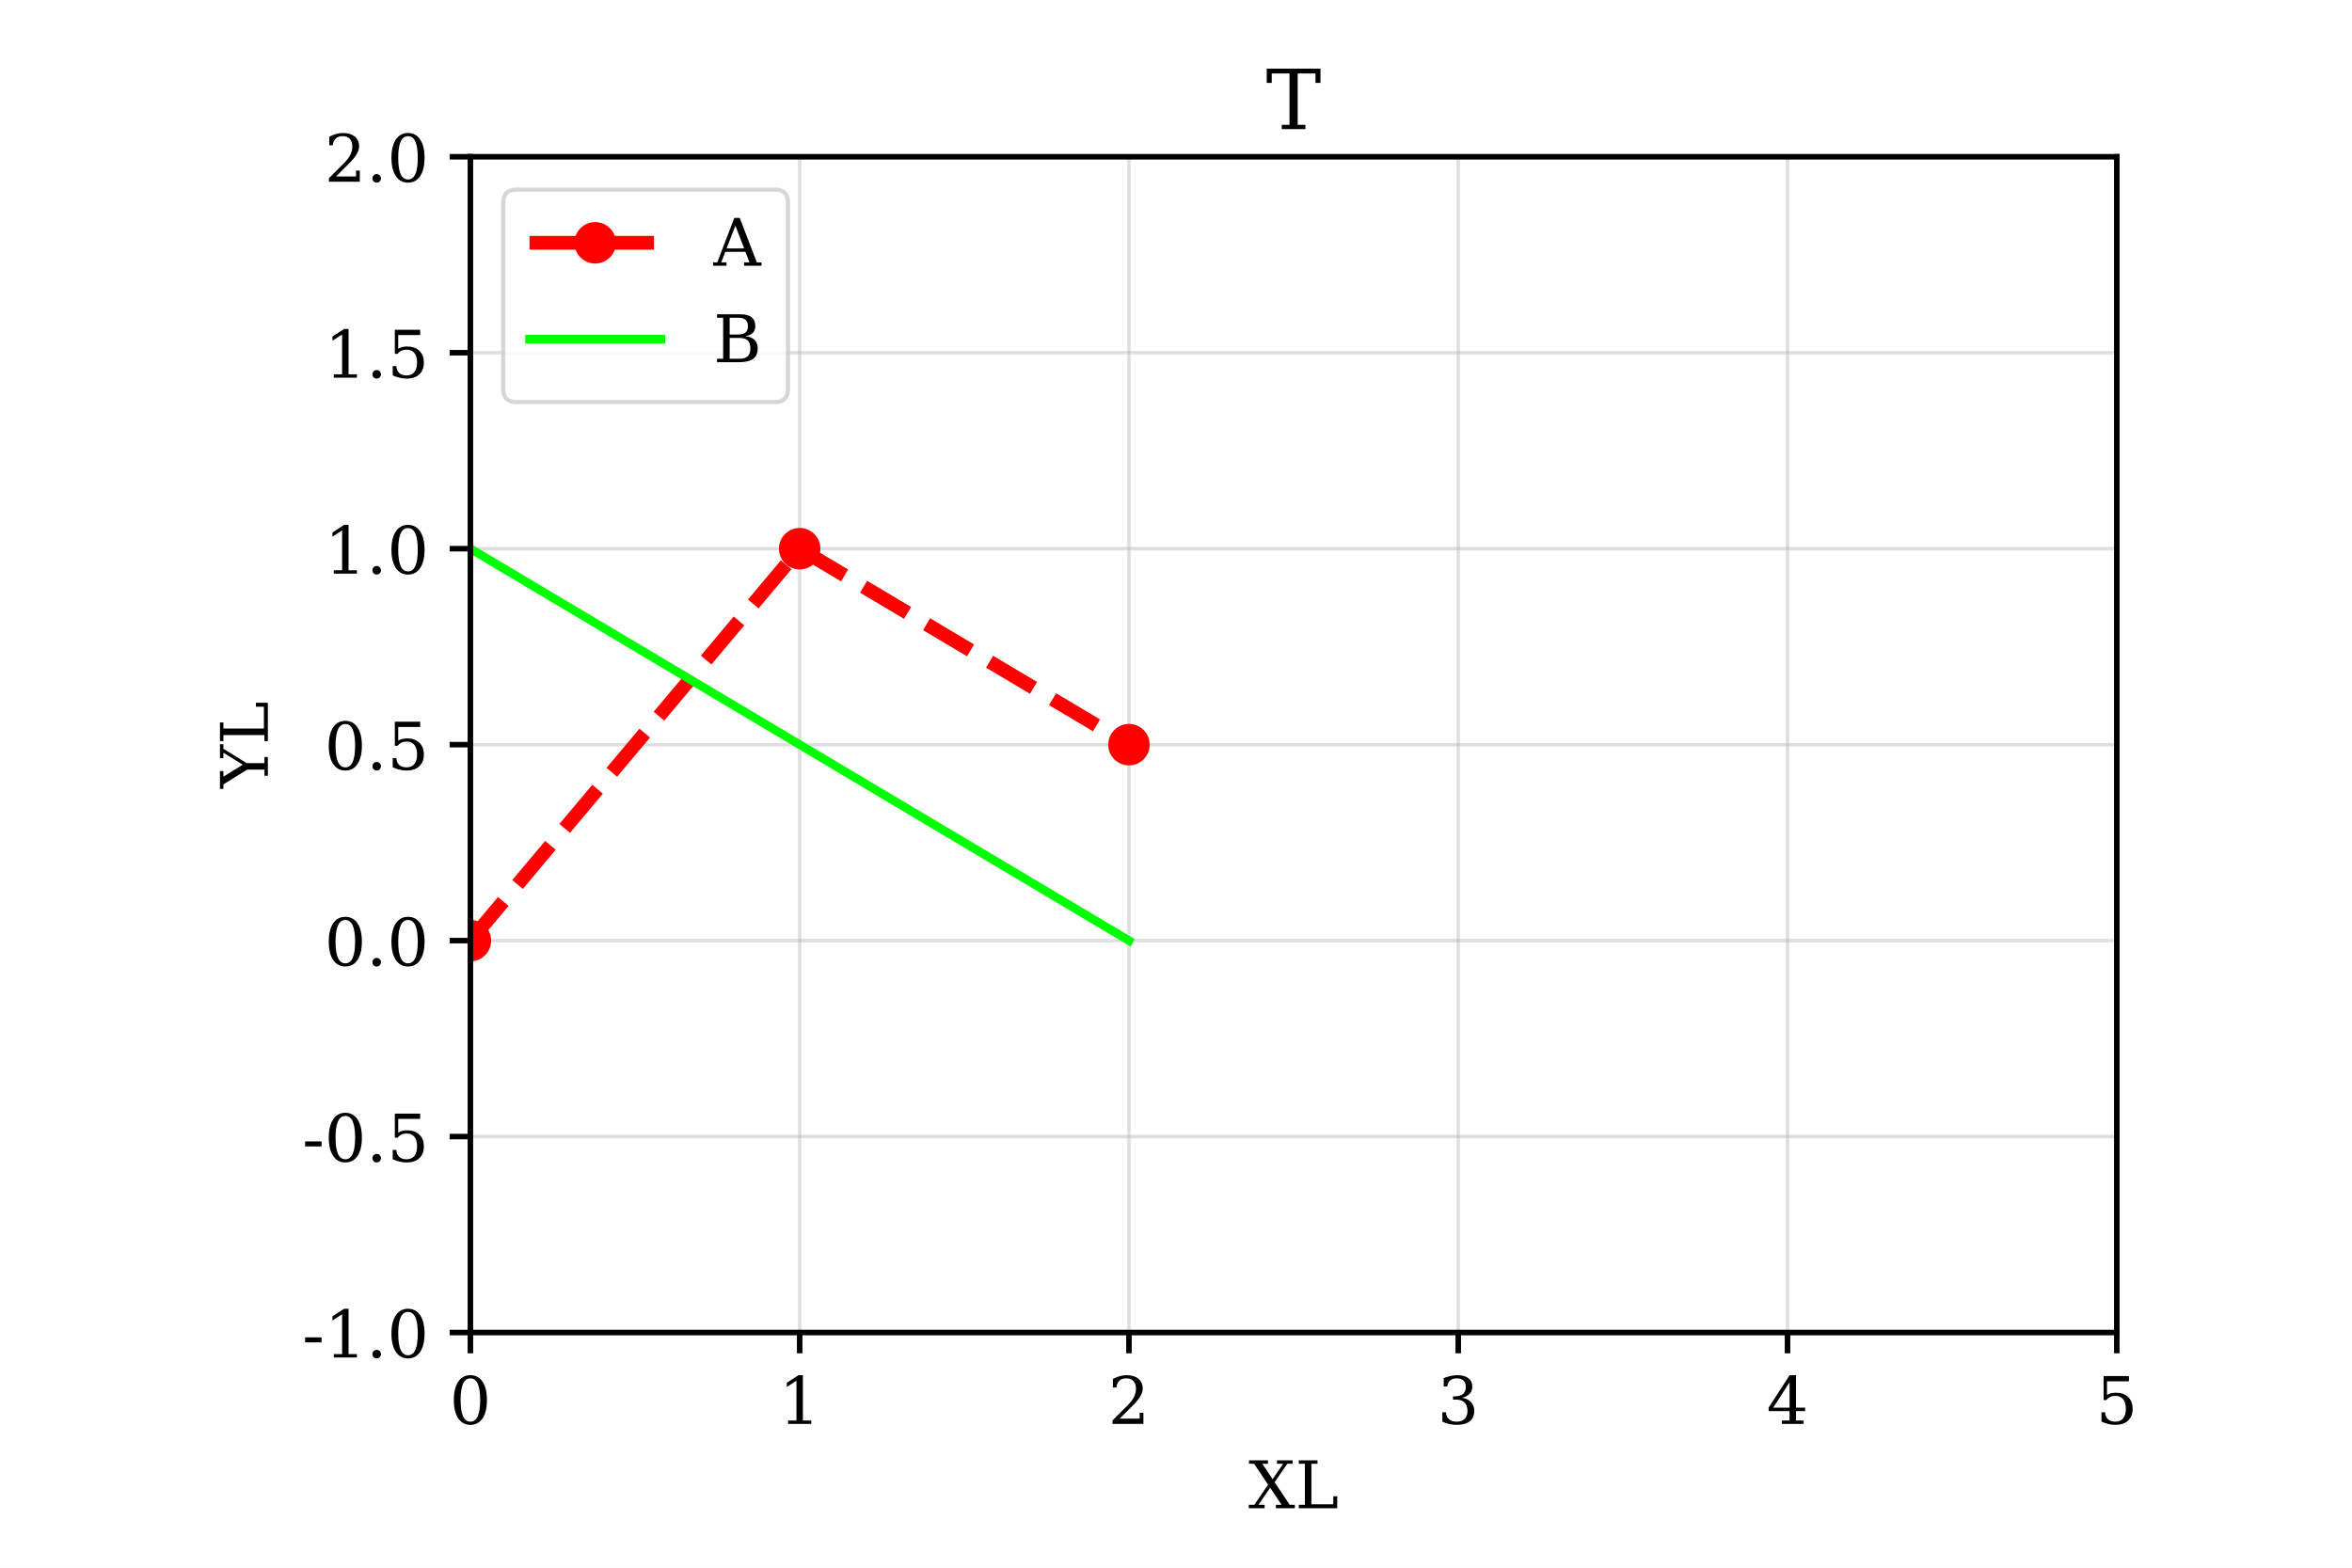
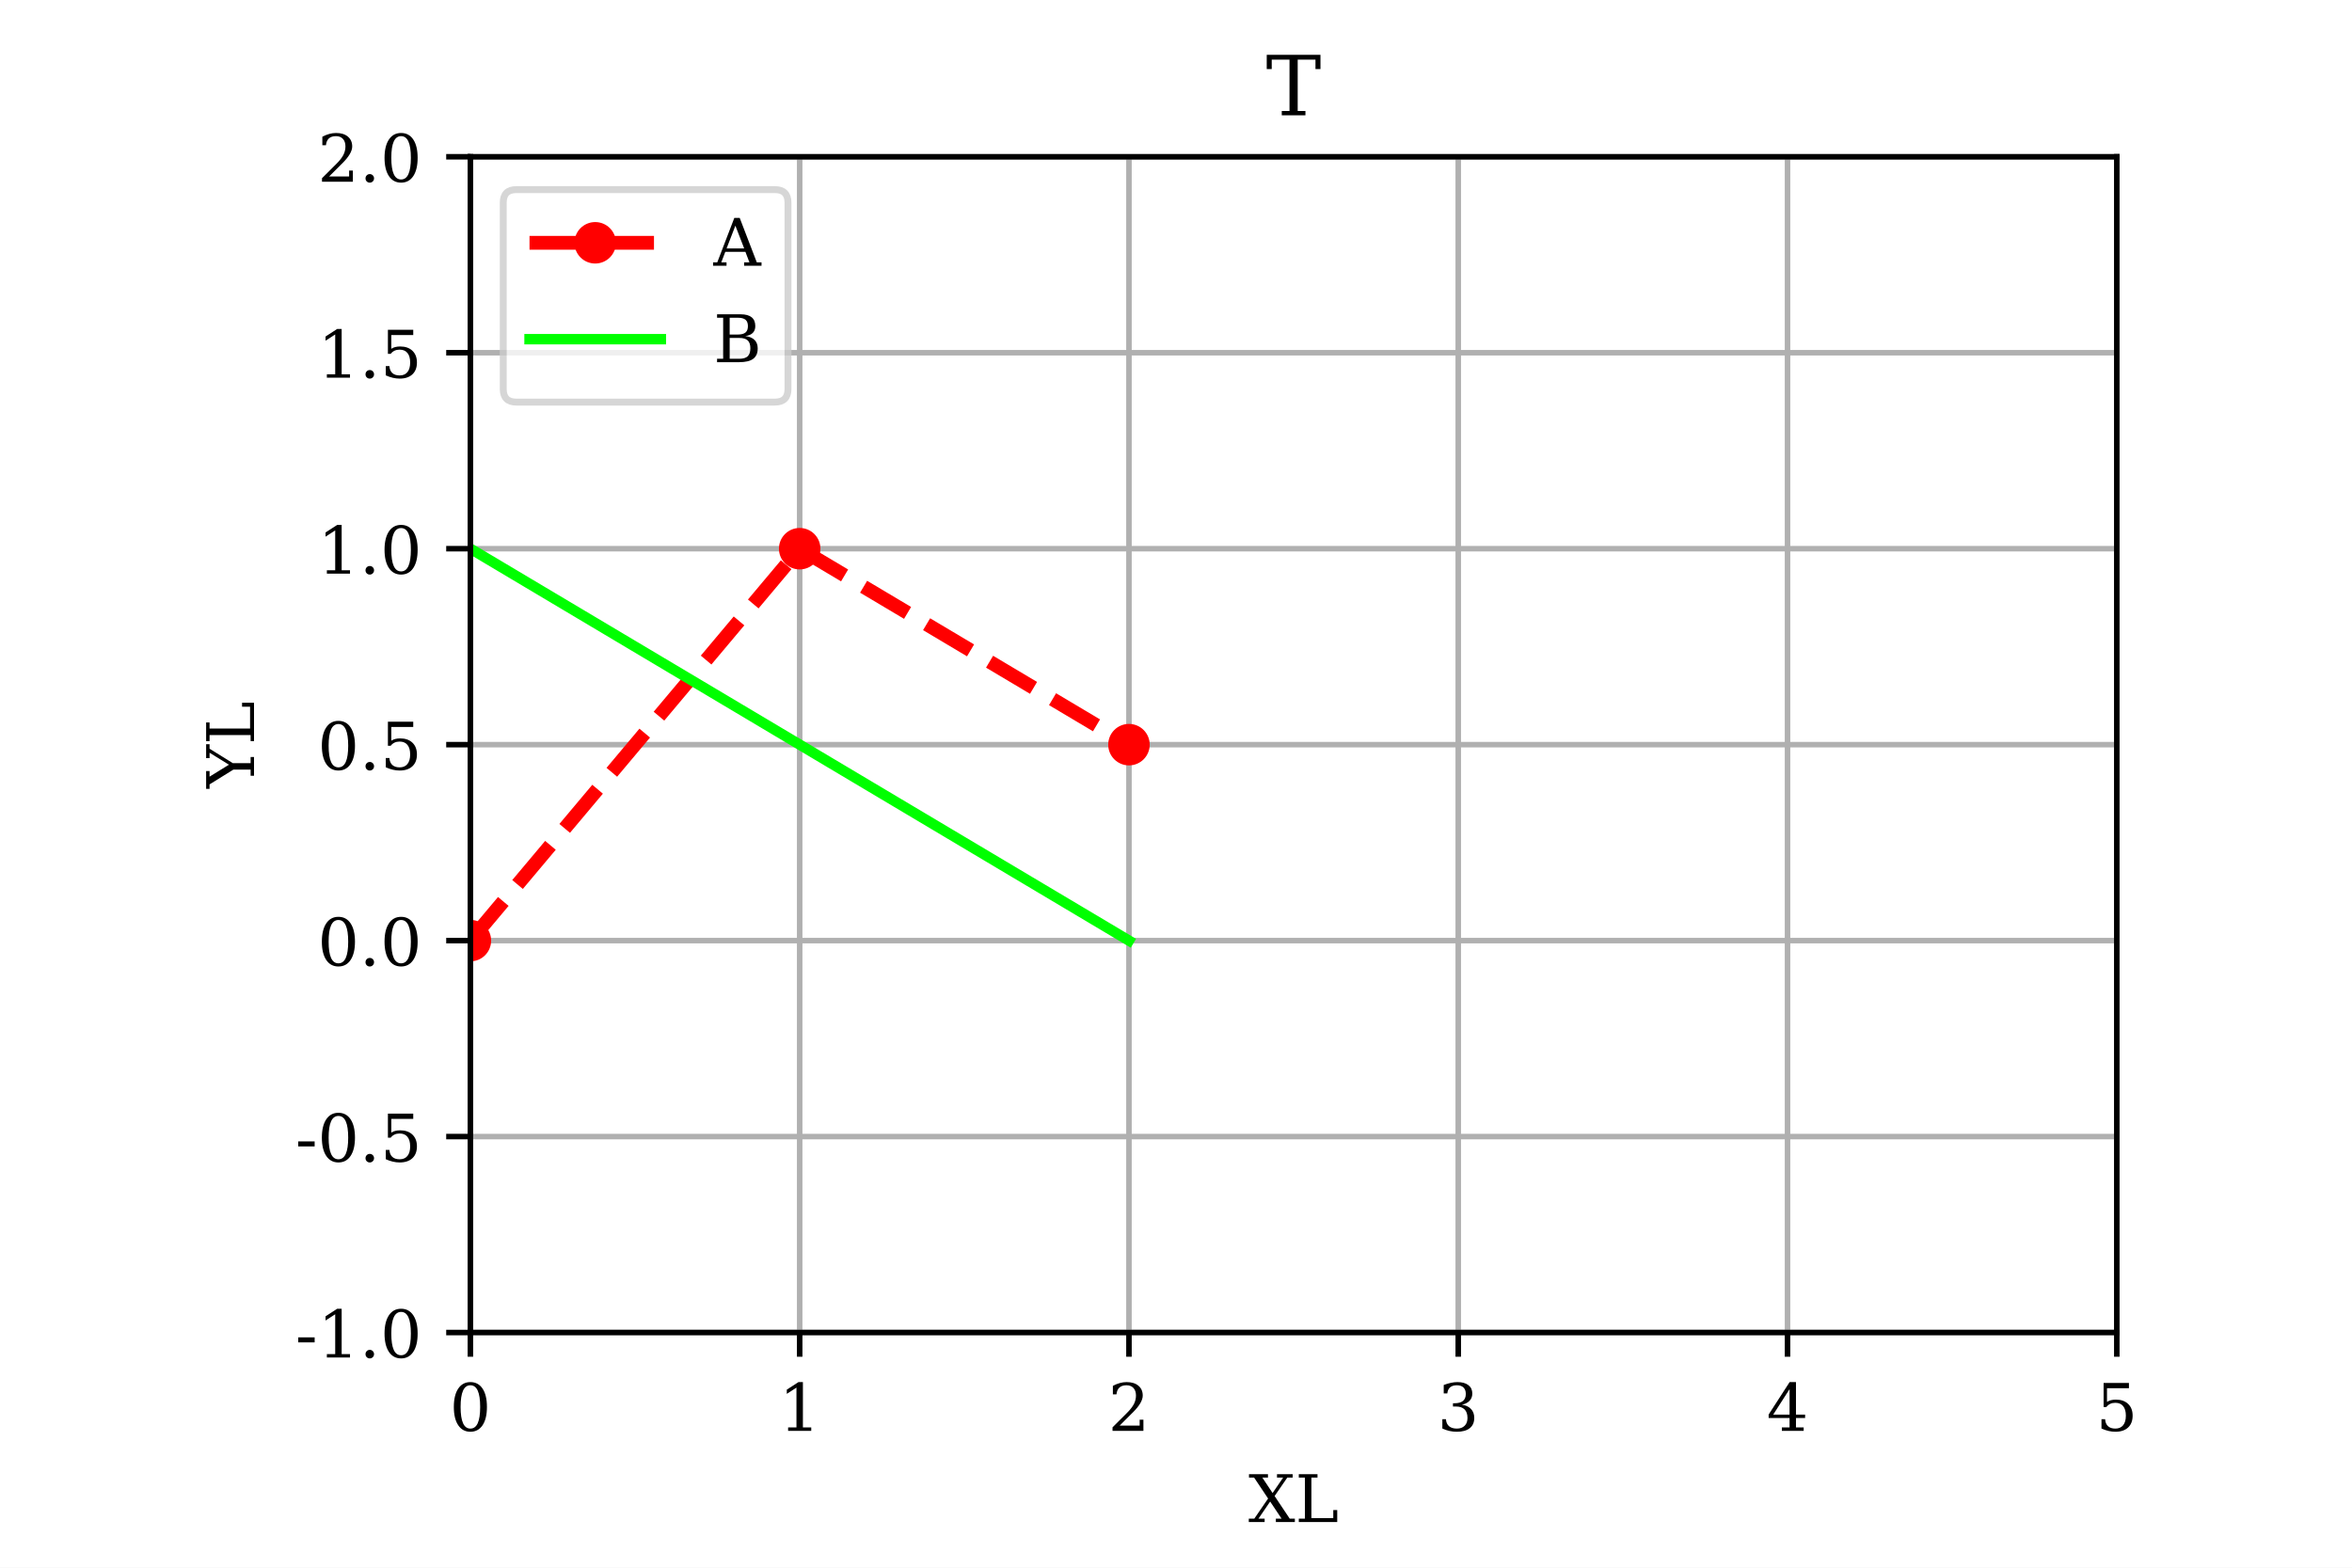
<svg xmlns="http://www.w3.org/2000/svg" xmlns:xlink="http://www.w3.org/1999/xlink" width="340.157pt" height="226.772pt" viewBox="0 0 340.157 226.772" version="1.1">
  <defs>
    <style type="text/css">*{stroke-linejoin: round; stroke-linecap: butt}</style>
  </defs>
  <g id="figure_1">
    <g id="patch_1">
      <path d="M 0 226.772  L 340.157 226.772  L 340.157 0  L 0 0  z " style="fill: #ffffff" />
    </g>
    <g id="axes_1">
      <g id="patch_2">
        <path d="M 68.031 192.756  L 306.142 192.756  L 306.142 22.677  L 68.031 22.677  z " style="fill: #ffffff" />
      </g>
      <g id="matplotlib.axis_1">
        <g id="xtick_1">
          <g id="line2d_1">
-             <path d="M 68.031 192.756  L 68.031 22.677  " clip-path="url(#p2763ba5577)" style="fill: none; stroke: #b0b0b0; stroke-opacity: 0.4; stroke-width: 0.5; stroke-linecap: square" />
+             <path d="M 68.031 192.756  L 68.031 22.677  " clip-path="url(#p2763ba5577)" style="fill: none; stroke: #b0b0b0; stroke-width: 0.8; stroke-linecap: square" />
          </g>
          <g id="line2d_2">
            <defs>
-               <path id="mbd3aac121a" d="M 0 0  L 0 3  " style="stroke: #000000; stroke-width: 0.8" />
+               <path id="m3d4114a28e" d="M 0 0  L 0 3.5  " style="stroke: #000000; stroke-width: 0.8" />
            </defs>
            <g>
-               <use xlink:href="#mbd3aac121a" x="68.031" y="192.756" style="stroke: #000000; stroke-width: 0.8" />
+               <use xlink:href="#m3d4114a28e" x="68.031" y="192.756" style="stroke: #000000; stroke-width: 0.8" />
            </g>
          </g>
          <g id="text_1">
-             <text style="text-anchor: middle;font-size:128px" x="916.635" y="2775.234" transform="rotate(-0 68.0315 205.9744) scale(0.07421875)" font-family="DejaVu Serif">0</text>
+             <text style="text-anchor: middle;font-size:128px" x="916.635" y="2788.708" transform="rotate(-0 68.0315 206.9744) scale(0.07421875)" font-family="DejaVu Serif">0</text>
          </g>
        </g>
        <g id="xtick_2">
          <g id="line2d_3">
-             <path d="M 115.654 192.756  L 115.654 22.677  " clip-path="url(#p2763ba5577)" style="fill: none; stroke: #b0b0b0; stroke-opacity: 0.4; stroke-width: 0.5; stroke-linecap: square" />
+             <path d="M 115.654 192.756  L 115.654 22.677  " clip-path="url(#p2763ba5577)" style="fill: none; stroke: #b0b0b0; stroke-width: 0.8; stroke-linecap: square" />
          </g>
          <g id="line2d_4">
            <g>
-               <use xlink:href="#mbd3aac121a" x="115.654" y="192.756" style="stroke: #000000; stroke-width: 0.8" />
+               <use xlink:href="#m3d4114a28e" x="115.654" y="192.756" style="stroke: #000000; stroke-width: 0.8" />
            </g>
          </g>
          <g id="text_2">
-             <text style="text-anchor: middle;font-size:128px" x="1558.279" y="2775.234" transform="rotate(-0 115.6535 205.9744) scale(0.07421875)" font-family="DejaVu Serif">1</text>
+             <text style="text-anchor: middle;font-size:128px" x="1558.279" y="2788.708" transform="rotate(-0 115.6535 206.9744) scale(0.07421875)" font-family="DejaVu Serif">1</text>
          </g>
        </g>
        <g id="xtick_3">
          <g id="line2d_5">
-             <path d="M 163.276 192.756  L 163.276 22.677  " clip-path="url(#p2763ba5577)" style="fill: none; stroke: #b0b0b0; stroke-opacity: 0.4; stroke-width: 0.5; stroke-linecap: square" />
+             <path d="M 163.276 192.756  L 163.276 22.677  " clip-path="url(#p2763ba5577)" style="fill: none; stroke: #b0b0b0; stroke-width: 0.8; stroke-linecap: square" />
          </g>
          <g id="line2d_6">
            <g>
-               <use xlink:href="#mbd3aac121a" x="163.276" y="192.756" style="stroke: #000000; stroke-width: 0.8" />
+               <use xlink:href="#m3d4114a28e" x="163.276" y="192.756" style="stroke: #000000; stroke-width: 0.8" />
            </g>
          </g>
          <g id="text_3">
-             <text style="text-anchor: middle;font-size:128px" x="2199.924" y="2775.234" transform="rotate(-0 163.2756 205.9744) scale(0.07421875)" font-family="DejaVu Serif">2</text>
+             <text style="text-anchor: middle;font-size:128px" x="2199.924" y="2788.708" transform="rotate(-0 163.2756 206.9744) scale(0.07421875)" font-family="DejaVu Serif">2</text>
          </g>
        </g>
        <g id="xtick_4">
          <g id="line2d_7">
-             <path d="M 210.898 192.756  L 210.898 22.677  " clip-path="url(#p2763ba5577)" style="fill: none; stroke: #b0b0b0; stroke-opacity: 0.4; stroke-width: 0.5; stroke-linecap: square" />
+             <path d="M 210.898 192.756  L 210.898 22.677  " clip-path="url(#p2763ba5577)" style="fill: none; stroke: #b0b0b0; stroke-width: 0.8; stroke-linecap: square" />
          </g>
          <g id="line2d_8">
            <g>
-               <use xlink:href="#mbd3aac121a" x="210.898" y="192.756" style="stroke: #000000; stroke-width: 0.8" />
+               <use xlink:href="#m3d4114a28e" x="210.898" y="192.756" style="stroke: #000000; stroke-width: 0.8" />
            </g>
          </g>
          <g id="text_4">
-             <text style="text-anchor: middle;font-size:128px" x="2841.568" y="2775.234" transform="rotate(-0 210.8976 205.9744) scale(0.07421875)" font-family="DejaVu Serif">3</text>
+             <text style="text-anchor: middle;font-size:128px" x="2841.568" y="2788.708" transform="rotate(-0 210.8976 206.9744) scale(0.07421875)" font-family="DejaVu Serif">3</text>
          </g>
        </g>
        <g id="xtick_5">
          <g id="line2d_9">
-             <path d="M 258.52 192.756  L 258.52 22.677  " clip-path="url(#p2763ba5577)" style="fill: none; stroke: #b0b0b0; stroke-opacity: 0.4; stroke-width: 0.5; stroke-linecap: square" />
+             <path d="M 258.52 192.756  L 258.52 22.677  " clip-path="url(#p2763ba5577)" style="fill: none; stroke: #b0b0b0; stroke-width: 0.8; stroke-linecap: square" />
          </g>
          <g id="line2d_10">
            <g>
-               <use xlink:href="#mbd3aac121a" x="258.52" y="192.756" style="stroke: #000000; stroke-width: 0.8" />
+               <use xlink:href="#m3d4114a28e" x="258.52" y="192.756" style="stroke: #000000; stroke-width: 0.8" />
            </g>
          </g>
          <g id="text_5">
-             <text style="text-anchor: middle;font-size:128px" x="3483.213" y="2775.234" transform="rotate(-0 258.5197 205.9744) scale(0.07421875)" font-family="DejaVu Serif">4</text>
+             <text style="text-anchor: middle;font-size:128px" x="3483.213" y="2788.708" transform="rotate(-0 258.5197 206.9744) scale(0.07421875)" font-family="DejaVu Serif">4</text>
          </g>
        </g>
        <g id="xtick_6">
          <g id="line2d_11">
-             <path d="M 306.142 192.756  L 306.142 22.677  " clip-path="url(#p2763ba5577)" style="fill: none; stroke: #b0b0b0; stroke-opacity: 0.4; stroke-width: 0.5; stroke-linecap: square" />
+             <path d="M 306.142 192.756  L 306.142 22.677  " clip-path="url(#p2763ba5577)" style="fill: none; stroke: #b0b0b0; stroke-width: 0.8; stroke-linecap: square" />
          </g>
          <g id="line2d_12">
            <g>
-               <use xlink:href="#mbd3aac121a" x="306.142" y="192.756" style="stroke: #000000; stroke-width: 0.8" />
+               <use xlink:href="#m3d4114a28e" x="306.142" y="192.756" style="stroke: #000000; stroke-width: 0.8" />
            </g>
          </g>
          <g id="text_6">
-             <text style="text-anchor: middle;font-size:128px" x="4124.857" y="2775.234" transform="rotate(-0 306.1417 205.9744) scale(0.07421875)" font-family="DejaVu Serif">5</text>
+             <text style="text-anchor: middle;font-size:128px" x="4124.857" y="2788.708" transform="rotate(-0 306.1417 206.9744) scale(0.07421875)" font-family="DejaVu Serif">5</text>
          </g>
        </g>
        <g id="ilmplot-xlabel">
-           <text style="text-anchor: middle;font-size:128px" x="2520.746" y="2939.535" transform="rotate(-0 187.0866 218.1686) scale(0.07421875)" id="ilmplot-xlabel-text-0" font-family="DejaVu Serif">XL</text>
+           <text style="text-anchor: middle;font-size:128px" x="2520.746" y="2966.483" transform="rotate(-0 187.0866 220.1686) scale(0.07421875)" id="ilmplot-xlabel-text-0" font-family="DejaVu Serif">XL</text>
        </g>
      </g>
      <g id="matplotlib.axis_2">
        <g id="ytick_1">
          <g id="line2d_13">
-             <path d="M 68.031 192.756  L 306.142 192.756  " clip-path="url(#p2763ba5577)" style="fill: none; stroke: #b0b0b0; stroke-opacity: 0.4; stroke-width: 0.5; stroke-linecap: square" />
+             <path d="M 68.031 192.756  L 306.142 192.756  " clip-path="url(#p2763ba5577)" style="fill: none; stroke: #b0b0b0; stroke-width: 0.8; stroke-linecap: square" />
          </g>
          <g id="line2d_14">
            <defs>
-               <path id="m12e1061f3b" d="M 0 0  L -3 0  " style="stroke: #000000; stroke-width: 0.8" />
+               <path id="m6e87478484" d="M 0 0  L -3.5 0  " style="stroke: #000000; stroke-width: 0.8" />
            </defs>
            <g>
-               <use xlink:href="#m12e1061f3b" x="68.031" y="192.756" style="stroke: #000000; stroke-width: 0.8" />
+               <use xlink:href="#m6e87478484" x="68.031" y="192.756" style="stroke: #000000; stroke-width: 0.8" />
            </g>
          </g>
          <g id="text_7">
-             <text style="text-anchor: end;font-size:128px" x="835.793" y="2645.762" transform="rotate(-0 62.0315 196.3652) scale(0.07421875)" font-family="DejaVu Serif">-1.0</text>
+             <text style="text-anchor: end;font-size:128px" x="822.319" y="2645.762" transform="rotate(-0 61.0315 196.3652) scale(0.07421875)" font-family="DejaVu Serif">-1.0</text>
          </g>
        </g>
        <g id="ytick_2">
          <g id="line2d_15">
-             <path d="M 68.031 164.409  L 306.142 164.409  " clip-path="url(#p2763ba5577)" style="fill: none; stroke: #b0b0b0; stroke-opacity: 0.4; stroke-width: 0.5; stroke-linecap: square" />
+             <path d="M 68.031 164.409  L 306.142 164.409  " clip-path="url(#p2763ba5577)" style="fill: none; stroke: #b0b0b0; stroke-width: 0.8; stroke-linecap: square" />
          </g>
          <g id="line2d_16">
            <g>
-               <use xlink:href="#m12e1061f3b" x="68.031" y="164.409" style="stroke: #000000; stroke-width: 0.8" />
+               <use xlink:href="#m6e87478484" x="68.031" y="164.409" style="stroke: #000000; stroke-width: 0.8" />
            </g>
          </g>
          <g id="text_8">
-             <text style="text-anchor: end;font-size:128px" x="835.793" y="2263.831" transform="rotate(-0 62.0315 168.0187) scale(0.07421875)" font-family="DejaVu Serif">-0.5</text>
+             <text style="text-anchor: end;font-size:128px" x="822.319" y="2263.831" transform="rotate(-0 61.0315 168.0187) scale(0.07421875)" font-family="DejaVu Serif">-0.5</text>
          </g>
        </g>
        <g id="ytick_3">
          <g id="line2d_17">
-             <path d="M 68.031 136.063  L 306.142 136.063  " clip-path="url(#p2763ba5577)" style="fill: none; stroke: #b0b0b0; stroke-opacity: 0.4; stroke-width: 0.5; stroke-linecap: square" />
+             <path d="M 68.031 136.063  L 306.142 136.063  " clip-path="url(#p2763ba5577)" style="fill: none; stroke: #b0b0b0; stroke-width: 0.8; stroke-linecap: square" />
          </g>
          <g id="line2d_18">
            <g>
-               <use xlink:href="#m12e1061f3b" x="68.031" y="136.063" style="stroke: #000000; stroke-width: 0.8" />
+               <use xlink:href="#m6e87478484" x="68.031" y="136.063" style="stroke: #000000; stroke-width: 0.8" />
            </g>
          </g>
          <g id="text_9">
-             <text style="text-anchor: end;font-size:128px" x="835.793" y="1881.9" transform="rotate(-0 62.0315 139.6722) scale(0.07421875)" font-family="DejaVu Serif">0.0</text>
+             <text style="text-anchor: end;font-size:128px" x="822.319" y="1881.9" transform="rotate(-0 61.0315 139.6722) scale(0.07421875)" font-family="DejaVu Serif">0.0</text>
          </g>
        </g>
        <g id="ytick_4">
          <g id="line2d_19">
-             <path d="M 68.031 107.717  L 306.142 107.717  " clip-path="url(#p2763ba5577)" style="fill: none; stroke: #b0b0b0; stroke-opacity: 0.4; stroke-width: 0.5; stroke-linecap: square" />
+             <path d="M 68.031 107.717  L 306.142 107.717  " clip-path="url(#p2763ba5577)" style="fill: none; stroke: #b0b0b0; stroke-width: 0.8; stroke-linecap: square" />
          </g>
          <g id="line2d_20">
            <g>
-               <use xlink:href="#m12e1061f3b" x="68.031" y="107.717" style="stroke: #000000; stroke-width: 0.8" />
+               <use xlink:href="#m6e87478484" x="68.031" y="107.717" style="stroke: #000000; stroke-width: 0.8" />
            </g>
          </g>
          <g id="text_10">
-             <text style="text-anchor: end;font-size:128px" x="835.793" y="1499.969" transform="rotate(-0 62.0315 111.3258) scale(0.07421875)" font-family="DejaVu Serif">0.5</text>
+             <text style="text-anchor: end;font-size:128px" x="822.319" y="1499.969" transform="rotate(-0 61.0315 111.3258) scale(0.07421875)" font-family="DejaVu Serif">0.5</text>
          </g>
        </g>
        <g id="ytick_5">
          <g id="line2d_21">
-             <path d="M 68.031 79.37  L 306.142 79.37  " clip-path="url(#p2763ba5577)" style="fill: none; stroke: #b0b0b0; stroke-opacity: 0.4; stroke-width: 0.5; stroke-linecap: square" />
+             <path d="M 68.031 79.37  L 306.142 79.37  " clip-path="url(#p2763ba5577)" style="fill: none; stroke: #b0b0b0; stroke-width: 0.8; stroke-linecap: square" />
          </g>
          <g id="line2d_22">
            <g>
-               <use xlink:href="#m12e1061f3b" x="68.031" y="79.37" style="stroke: #000000; stroke-width: 0.8" />
+               <use xlink:href="#m6e87478484" x="68.031" y="79.37" style="stroke: #000000; stroke-width: 0.8" />
            </g>
          </g>
          <g id="text_11">
-             <text style="text-anchor: end;font-size:128px" x="835.793" y="1118.037" transform="rotate(-0 62.0315 82.97934) scale(0.07421875)" font-family="DejaVu Serif">1.0</text>
+             <text style="text-anchor: end;font-size:128px" x="822.319" y="1118.037" transform="rotate(-0 61.0315 82.97934) scale(0.07421875)" font-family="DejaVu Serif">1.0</text>
          </g>
        </g>
        <g id="ytick_6">
          <g id="line2d_23">
-             <path d="M 68.031 51.024  L 306.142 51.024  " clip-path="url(#p2763ba5577)" style="fill: none; stroke: #b0b0b0; stroke-opacity: 0.4; stroke-width: 0.5; stroke-linecap: square" />
+             <path d="M 68.031 51.024  L 306.142 51.024  " clip-path="url(#p2763ba5577)" style="fill: none; stroke: #b0b0b0; stroke-width: 0.8; stroke-linecap: square" />
          </g>
          <g id="line2d_24">
            <g>
-               <use xlink:href="#m12e1061f3b" x="68.031" y="51.024" style="stroke: #000000; stroke-width: 0.8" />
+               <use xlink:href="#m6e87478484" x="68.031" y="51.024" style="stroke: #000000; stroke-width: 0.8" />
            </g>
          </g>
          <g id="text_12">
-             <text style="text-anchor: end;font-size:128px" x="835.793" y="736.106" transform="rotate(-0 62.0315 54.63288) scale(0.07421875)" font-family="DejaVu Serif">1.5</text>
+             <text style="text-anchor: end;font-size:128px" x="822.319" y="736.106" transform="rotate(-0 61.0315 54.63288) scale(0.07421875)" font-family="DejaVu Serif">1.5</text>
          </g>
        </g>
        <g id="ytick_7">
          <g id="line2d_25">
-             <path d="M 68.031 22.677  L 306.142 22.677  " clip-path="url(#p2763ba5577)" style="fill: none; stroke: #b0b0b0; stroke-opacity: 0.4; stroke-width: 0.5; stroke-linecap: square" />
+             <path d="M 68.031 22.677  L 306.142 22.677  " clip-path="url(#p2763ba5577)" style="fill: none; stroke: #b0b0b0; stroke-width: 0.8; stroke-linecap: square" />
          </g>
          <g id="line2d_26">
            <g>
-               <use xlink:href="#m12e1061f3b" x="68.031" y="22.677" style="stroke: #000000; stroke-width: 0.8" />
+               <use xlink:href="#m6e87478484" x="68.031" y="22.677" style="stroke: #000000; stroke-width: 0.8" />
            </g>
          </g>
          <g id="text_13">
-             <text style="text-anchor: end;font-size:128px" x="835.793" y="354.175" transform="rotate(-0 62.0315 26.28642) scale(0.07421875)" font-family="DejaVu Serif">2.0</text>
+             <text style="text-anchor: end;font-size:128px" x="822.319" y="354.175" transform="rotate(-0 61.0315 26.28642) scale(0.07421875)" font-family="DejaVu Serif">2.0</text>
          </g>
        </g>
        <g id="ilmplot-ylabel">
-           <text style="text-anchor: middle;font-size:128px" x="521.932" y="1451.339" transform="rotate(-90 38.73712 107.7165) scale(0.07421875)" id="ilmplot-ylabel-text-0" font-family="DejaVu Serif">YL</text>
+           <text style="text-anchor: middle;font-size:128px" x="494.984" y="1451.339" transform="rotate(-90 36.73712 107.7165) scale(0.07421875)" id="ilmplot-ylabel-text-0" font-family="DejaVu Serif">YL</text>
        </g>
      </g>
      <g id="ilmplot-series-s0">
        <path d="M 68.031 136.063  L 115.654 79.37  L 163.276 107.717  " clip-path="url(#p2763ba5577)" style="fill: none; stroke-dasharray: 7.4,3.2; stroke-dashoffset: 0; stroke: #ff0000; stroke-width: 2" />
        <defs>
          <path id="mdcd155efc2" d="M 0 2.5  C 0.663 2.5 1.299 2.237 1.768 1.768  C 2.237 1.299 2.5 0.663 2.5 0  C 2.5 -0.663 2.237 -1.299 1.768 -1.768  C 1.299 -2.237 0.663 -2.5 0 -2.5  C -0.663 -2.5 -1.299 -2.237 -1.768 -1.768  C -2.237 -1.299 -2.5 -0.663 -2.5 0  C -2.5 0.663 -2.237 1.299 -1.768 1.768  C -1.299 2.237 -0.663 2.5 0 2.5  z " style="stroke: #ff0000" />
        </defs>
        <g clip-path="url(#p2763ba5577)">
          <use xlink:href="#mdcd155efc2" x="68.031" y="136.063" style="fill: #ff0000; stroke: #ff0000" />
          <use xlink:href="#mdcd155efc2" x="115.654" y="79.37" style="fill: #ff0000; stroke: #ff0000" />
          <use xlink:href="#mdcd155efc2" x="163.276" y="107.717" style="fill: #ff0000; stroke: #ff0000" />
        </g>
      </g>
      <g id="ilmplot-series-s1">
-         <path d="M 68.031 79.37  L 163.276 136.063  " clip-path="url(#p2763ba5577)" style="fill: none; stroke: #00ff00; stroke-width: 1.25; stroke-linecap: square" />
+         <path d="M 68.031 79.37  L 163.276 136.063  " clip-path="url(#p2763ba5577)" style="fill: none; stroke: #00ff00; stroke-width: 1.5; stroke-linecap: square" />
      </g>
      <g id="patch_3">
        <path d="M 68.031 192.756  L 68.031 22.677  " style="fill: none; stroke: #000000; stroke-width: 0.8; stroke-linejoin: miter; stroke-linecap: square" />
      </g>
      <g id="patch_4">
        <path d="M 306.142 192.756  L 306.142 22.677  " style="fill: none; stroke: #000000; stroke-width: 0.8; stroke-linejoin: miter; stroke-linecap: square" />
      </g>
      <g id="patch_5">
        <path d="M 68.031 192.756  L 306.142 192.756  " style="fill: none; stroke: #000000; stroke-width: 0.8; stroke-linejoin: miter; stroke-linecap: square" />
      </g>
      <g id="patch_6">
        <path d="M 68.031 22.677  L 306.142 22.677  " style="fill: none; stroke: #000000; stroke-width: 0.8; stroke-linejoin: miter; stroke-linecap: square" />
      </g>
      <g id="ilmplot-title">
-         <text style="text-anchor: middle;font-size:128px" x="1995.591" y="199.223" transform="rotate(-0 187.0866 18.67716) scale(0.09375)" id="ilmplot-title-text-0" font-family="DejaVu Serif">T</text>
+         <text style="text-anchor: middle;font-size:128px" x="1995.591" y="177.89" transform="rotate(-0 187.0866 16.67716) scale(0.09375)" id="ilmplot-title-text-0" font-family="DejaVu Serif">T</text>
      </g>
      <g id="legend_1">
        <g id="patch_7">
-           <path d="M 74.681 58.166  L 112.063 58.166  Q 113.963 58.166 113.963 56.266  L 113.963 29.327  Q 113.963 27.427 112.063 27.427  L 74.681 27.427  Q 72.781 27.427 72.781 29.327  L 72.781 56.266  Q 72.781 58.166 74.681 58.166  z " style="fill: #ffffff; opacity: 0.8; stroke: #cccccc; stroke-width: 0.6; stroke-linejoin: miter" />
+           <path d="M 74.681 58.166  L 112.063 58.166  Q 113.963 58.166 113.963 56.266  L 113.963 29.327  Q 113.963 27.427 112.063 27.427  L 74.681 27.427  Q 72.781 27.427 72.781 29.327  L 72.781 56.266  Q 72.781 58.166 74.681 58.166  z " style="fill: #ffffff; opacity: 0.8; stroke: #cccccc; stroke-linejoin: miter" />
        </g>
        <g id="line2d_27">
          <path d="M 76.581 35.121  L 86.081 35.121  L 95.581 35.121  " style="fill: none; stroke-dasharray: 7.4,3.2; stroke-dashoffset: 0; stroke: #ff0000; stroke-width: 2" />
          <g>
            <use xlink:href="#mdcd155efc2" x="86.081" y="35.121" style="fill: #ff0000; stroke: #ff0000" />
          </g>
        </g>
        <g id="text_14">
          <text style="text-anchor: start;font-size:128px" x="1390.235" y="518.005" transform="rotate(-0 103.1815 38.44568) scale(0.07421875)" font-family="DejaVu Serif">A</text>
        </g>
        <g id="line2d_28">
-           <path d="M 76.581 49.065  L 86.081 49.065  L 95.581 49.065  " style="fill: none; stroke: #00ff00; stroke-width: 1.25; stroke-linecap: square" />
+           <path d="M 76.581 49.065  L 86.081 49.065  L 95.581 49.065  " style="fill: none; stroke: #00ff00; stroke-width: 1.5; stroke-linecap: square" />
        </g>
        <g id="text_15">
          <text style="text-anchor: start;font-size:128px" x="1390.235" y="705.885" transform="rotate(-0 103.1815 52.3899) scale(0.07421875)" font-family="DejaVu Serif">B</text>
        </g>
      </g>
    </g>
  </g>
  <defs>
    <clipPath id="p2763ba5577">
      <rect x="68.031" y="22.677" width="238.11" height="170.079" />
    </clipPath>
  </defs>
</svg>
